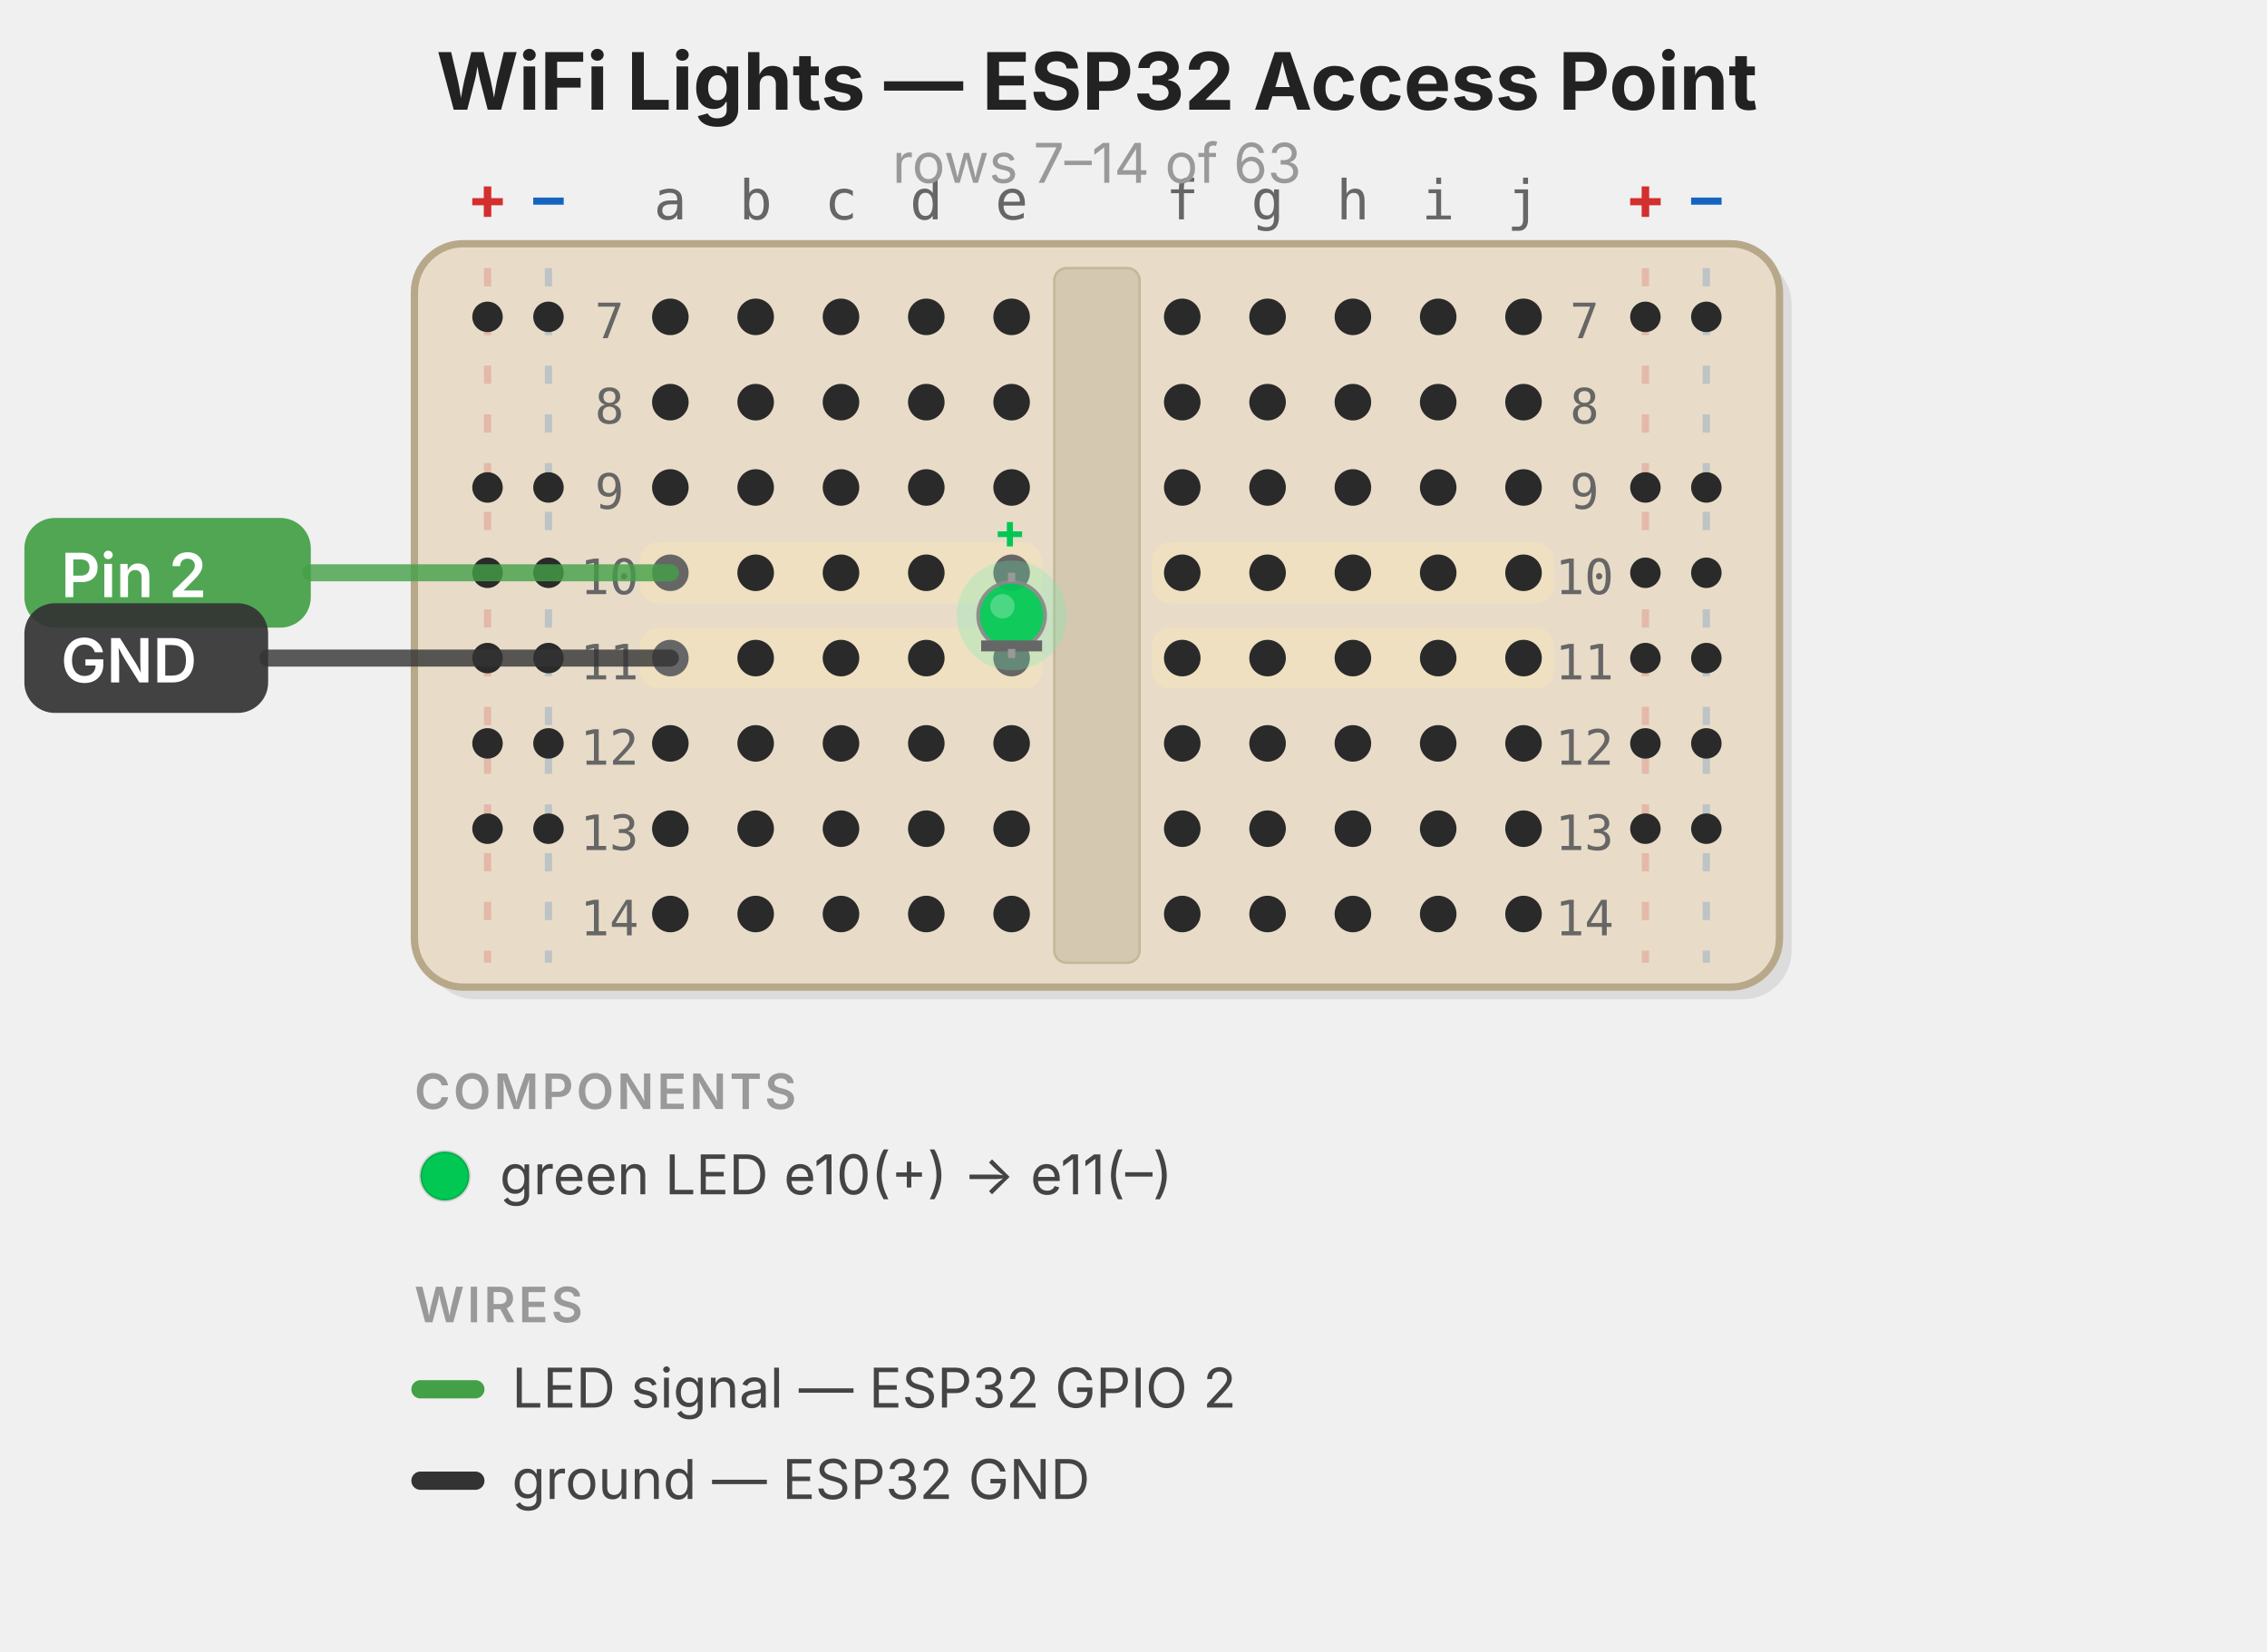
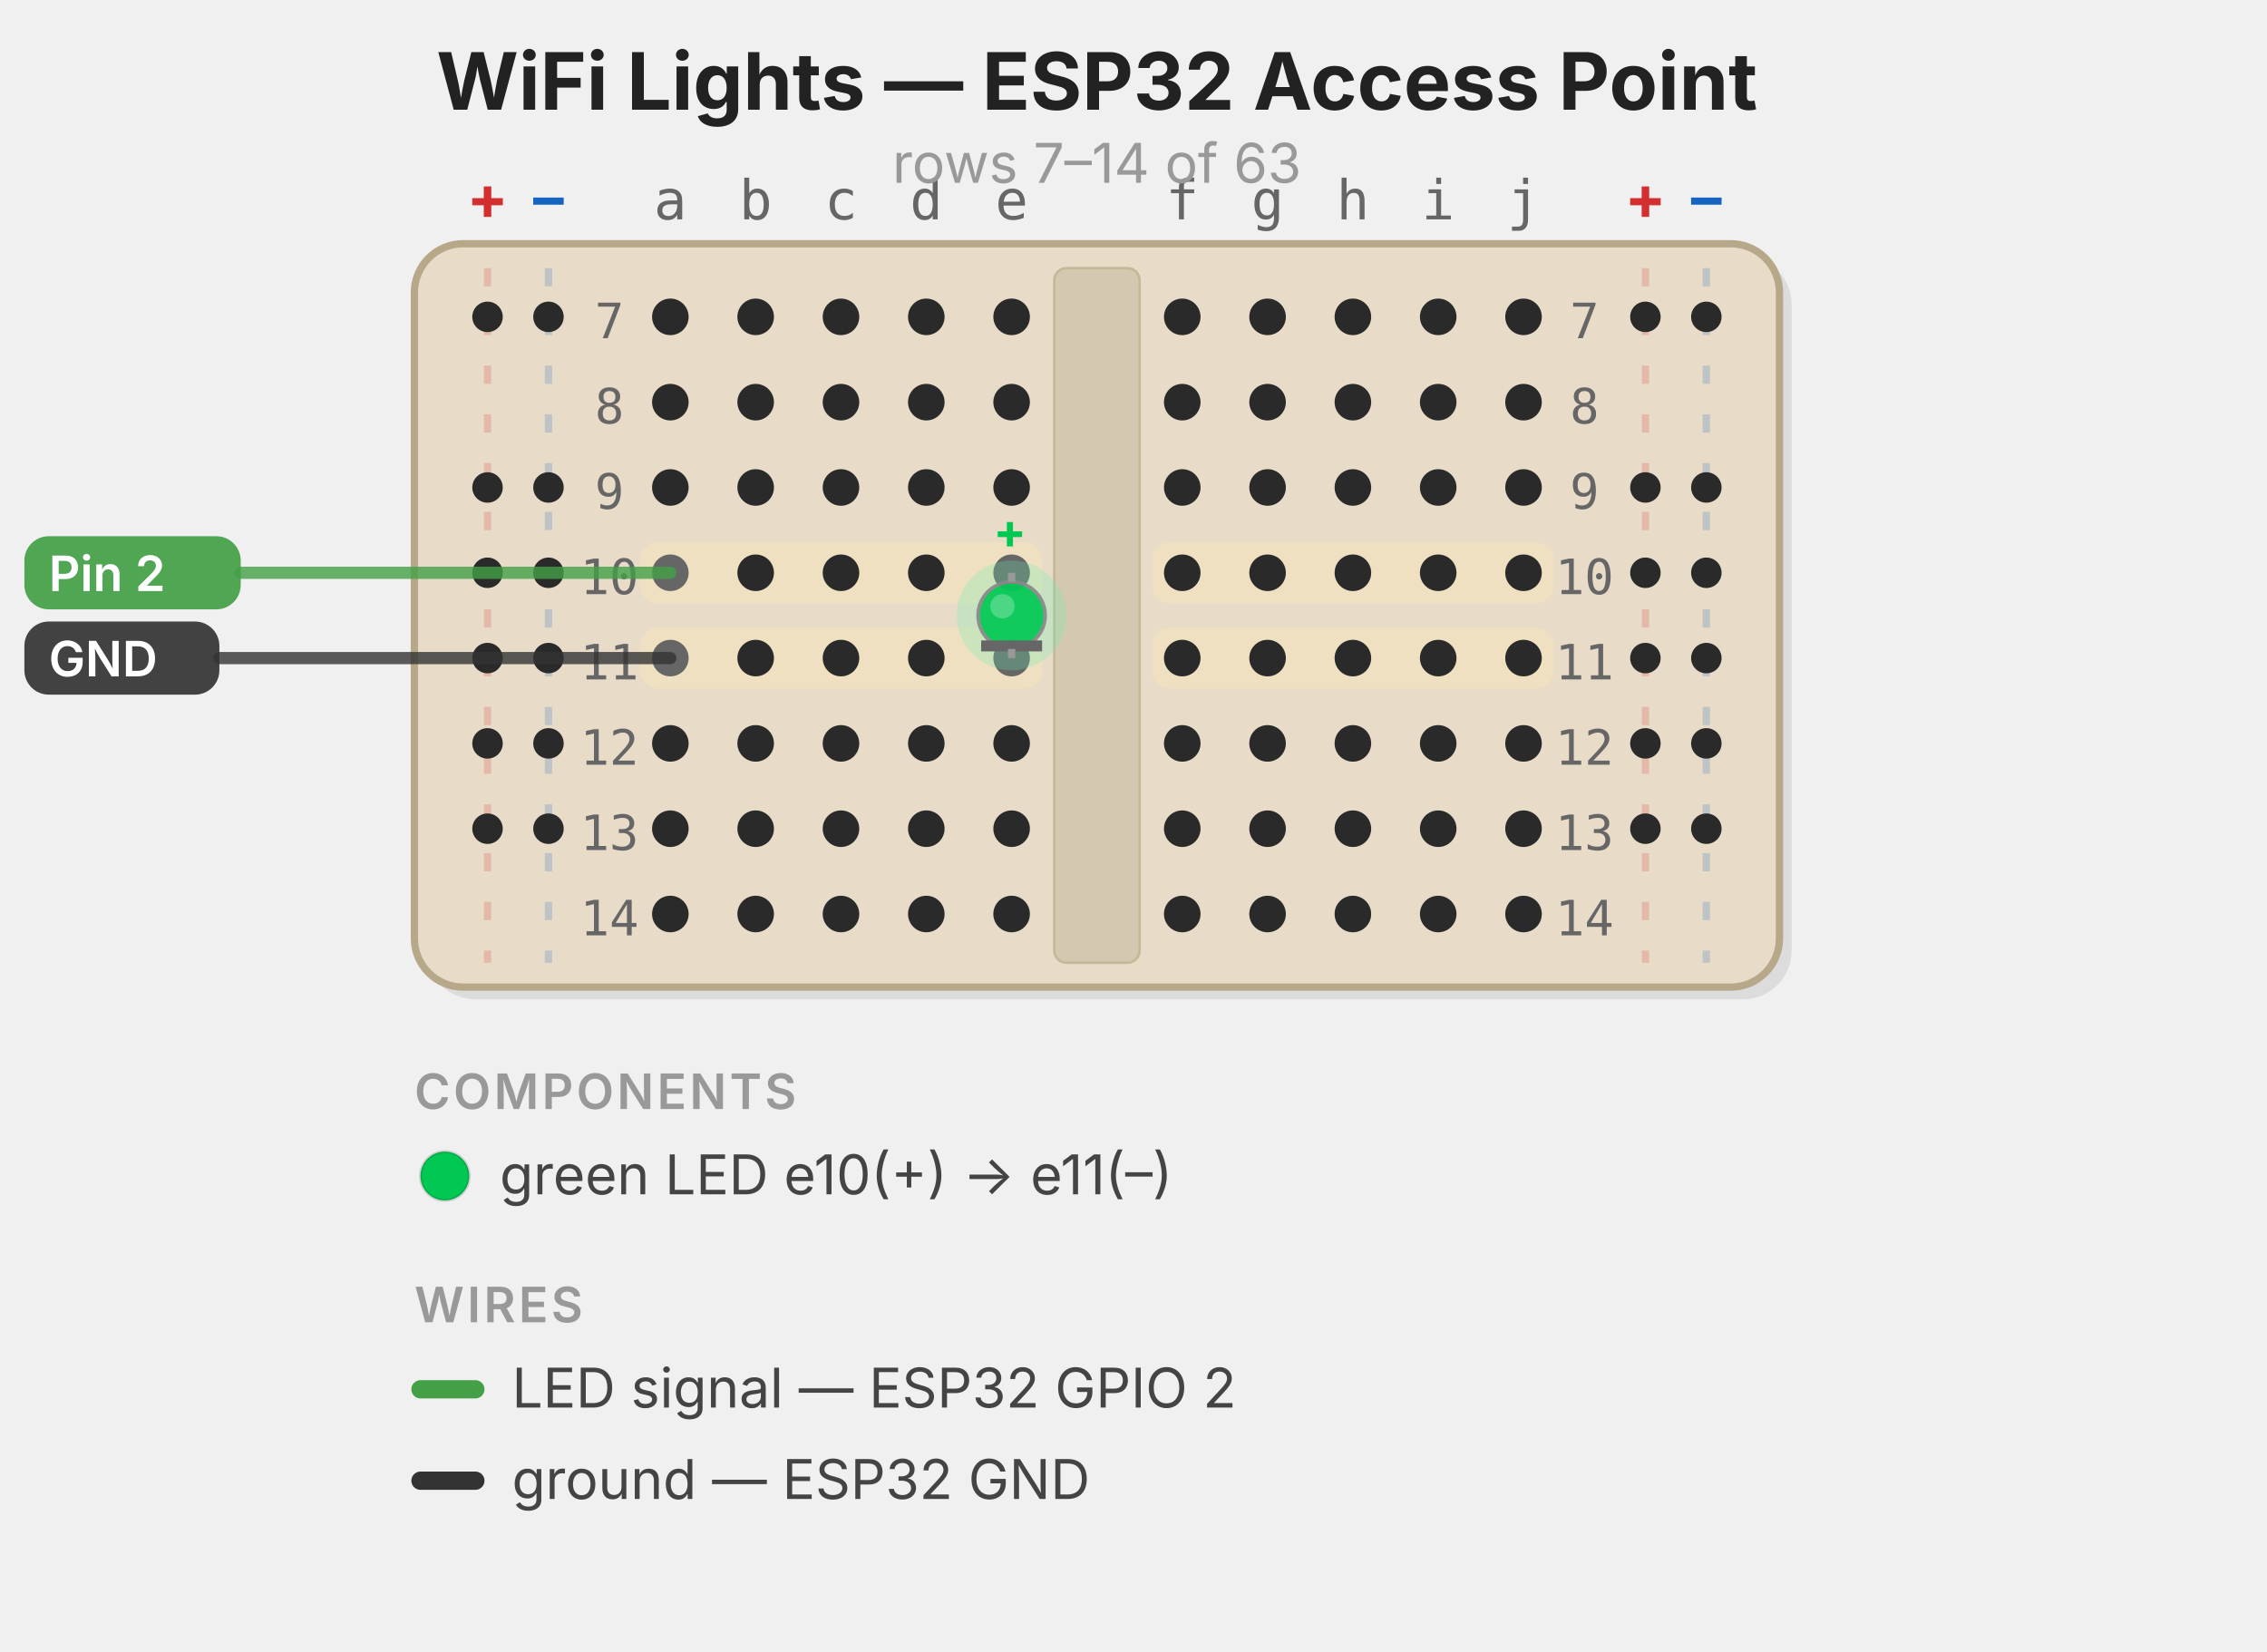
<svg xmlns="http://www.w3.org/2000/svg" viewBox="0 0 372 271" width="372" height="271" style="background:#fff">
  <rect x="70.0" y="42.0" width="224.0" height="122.0" rx="8" fill="#00000015" />
  <rect x="68.0" y="40.0" width="224.0" height="122.0" rx="8" fill="#e8dcc8" stroke="#b8a88a" stroke-width="1.2" />
  <rect x="173.0" y="44.0" width="14.0" height="114.0" rx="2" fill="#d4c8b0" stroke="#c4b898" stroke-width="0.4" />
  <line x1="80.0" y1="44.0" x2="80.0" y2="158.0" stroke="#d32f2f" stroke-width="1.2" opacity="0.2" stroke-dasharray="3,5" />
  <line x1="90.0" y1="44.0" x2="90.0" y2="158.0" stroke="#1565c0" stroke-width="1.2" opacity="0.2" stroke-dasharray="3,5" />
  <line x1="270.0" y1="44.0" x2="270.0" y2="158.0" stroke="#d32f2f" stroke-width="1.2" opacity="0.2" stroke-dasharray="3,5" />
  <line x1="280.0" y1="44.0" x2="280.0" y2="158.0" stroke="#1565c0" stroke-width="1.2" opacity="0.2" stroke-dasharray="3,5" />
  <rect x="105.0" y="89.0" width="66.0" height="10.0" rx="3" fill="#ffeaa7" opacity="0.25" />
  <rect x="189.0" y="89.0" width="66.0" height="10.0" rx="3" fill="#ffeaa7" opacity="0.25" />
  <rect x="105.0" y="103.0" width="66.0" height="10.0" rx="3" fill="#ffeaa7" opacity="0.25" />
  <rect x="189.0" y="103.0" width="66.0" height="10.0" rx="3" fill="#ffeaa7" opacity="0.25" />
  <circle cx="110.0" cy="52.0" r="3.0" fill="#2a2a2a" />
  <circle cx="110.0" cy="66.0" r="3.0" fill="#2a2a2a" />
  <circle cx="110.0" cy="80.0" r="3.0" fill="#2a2a2a" />
  <circle cx="110.0" cy="94.0" r="3.0" fill="#666" />
  <circle cx="110.0" cy="108.0" r="3.0" fill="#666" />
  <circle cx="110.0" cy="122.0" r="3.0" fill="#2a2a2a" />
  <circle cx="110.0" cy="136.0" r="3.0" fill="#2a2a2a" />
  <circle cx="110.0" cy="150.0" r="3.0" fill="#2a2a2a" />
  <circle cx="124.0" cy="52.0" r="3.0" fill="#2a2a2a" />
  <circle cx="124.0" cy="66.0" r="3.0" fill="#2a2a2a" />
  <circle cx="124.0" cy="80.0" r="3.0" fill="#2a2a2a" />
  <circle cx="124.0" cy="94.0" r="3.0" fill="#2a2a2a" />
  <circle cx="124.0" cy="108.0" r="3.0" fill="#2a2a2a" />
  <circle cx="124.0" cy="122.0" r="3.0" fill="#2a2a2a" />
  <circle cx="124.0" cy="136.0" r="3.0" fill="#2a2a2a" />
  <circle cx="124.0" cy="150.0" r="3.0" fill="#2a2a2a" />
  <circle cx="138.0" cy="52.0" r="3.0" fill="#2a2a2a" />
  <circle cx="138.0" cy="66.0" r="3.0" fill="#2a2a2a" />
  <circle cx="138.0" cy="80.0" r="3.0" fill="#2a2a2a" />
  <circle cx="138.0" cy="94.0" r="3.0" fill="#2a2a2a" />
  <circle cx="138.0" cy="108.0" r="3.0" fill="#2a2a2a" />
  <circle cx="138.0" cy="122.0" r="3.0" fill="#2a2a2a" />
  <circle cx="138.0" cy="136.0" r="3.0" fill="#2a2a2a" />
  <circle cx="138.0" cy="150.0" r="3.0" fill="#2a2a2a" />
  <circle cx="152.0" cy="52.0" r="3.0" fill="#2a2a2a" />
  <circle cx="152.0" cy="66.0" r="3.0" fill="#2a2a2a" />
  <circle cx="152.0" cy="80.0" r="3.0" fill="#2a2a2a" />
  <circle cx="152.0" cy="94.0" r="3.0" fill="#2a2a2a" />
  <circle cx="152.0" cy="108.0" r="3.0" fill="#2a2a2a" />
  <circle cx="152.0" cy="122.0" r="3.0" fill="#2a2a2a" />
  <circle cx="152.0" cy="136.0" r="3.0" fill="#2a2a2a" />
  <circle cx="152.0" cy="150.0" r="3.0" fill="#2a2a2a" />
  <circle cx="166.0" cy="52.0" r="3.0" fill="#2a2a2a" />
  <circle cx="166.0" cy="66.0" r="3.0" fill="#2a2a2a" />
  <circle cx="166.0" cy="80.0" r="3.0" fill="#2a2a2a" />
  <circle cx="166.0" cy="94.0" r="3.0" fill="#666" />
  <circle cx="166.0" cy="108.0" r="3.0" fill="#666" />
  <circle cx="166.0" cy="122.0" r="3.0" fill="#2a2a2a" />
  <circle cx="166.0" cy="136.0" r="3.0" fill="#2a2a2a" />
  <circle cx="166.0" cy="150.0" r="3.0" fill="#2a2a2a" />
  <circle cx="194.0" cy="52.0" r="3.0" fill="#2a2a2a" />
  <circle cx="194.0" cy="66.0" r="3.0" fill="#2a2a2a" />
  <circle cx="194.0" cy="80.0" r="3.0" fill="#2a2a2a" />
  <circle cx="194.0" cy="94.0" r="3.0" fill="#2a2a2a" />
  <circle cx="194.0" cy="108.0" r="3.0" fill="#2a2a2a" />
  <circle cx="194.0" cy="122.0" r="3.0" fill="#2a2a2a" />
  <circle cx="194.0" cy="136.0" r="3.0" fill="#2a2a2a" />
  <circle cx="194.0" cy="150.0" r="3.0" fill="#2a2a2a" />
  <circle cx="208.0" cy="52.0" r="3.0" fill="#2a2a2a" />
  <circle cx="208.0" cy="66.0" r="3.0" fill="#2a2a2a" />
  <circle cx="208.0" cy="80.0" r="3.0" fill="#2a2a2a" />
  <circle cx="208.0" cy="94.0" r="3.0" fill="#2a2a2a" />
  <circle cx="208.0" cy="108.0" r="3.0" fill="#2a2a2a" />
  <circle cx="208.0" cy="122.0" r="3.0" fill="#2a2a2a" />
  <circle cx="208.0" cy="136.0" r="3.0" fill="#2a2a2a" />
  <circle cx="208.0" cy="150.0" r="3.0" fill="#2a2a2a" />
  <circle cx="222.0" cy="52.0" r="3.0" fill="#2a2a2a" />
  <circle cx="222.0" cy="66.0" r="3.0" fill="#2a2a2a" />
  <circle cx="222.0" cy="80.0" r="3.0" fill="#2a2a2a" />
  <circle cx="222.0" cy="94.0" r="3.0" fill="#2a2a2a" />
  <circle cx="222.0" cy="108.0" r="3.0" fill="#2a2a2a" />
  <circle cx="222.0" cy="122.0" r="3.0" fill="#2a2a2a" />
  <circle cx="222.0" cy="136.0" r="3.0" fill="#2a2a2a" />
  <circle cx="222.0" cy="150.0" r="3.0" fill="#2a2a2a" />
  <circle cx="236.0" cy="52.0" r="3.0" fill="#2a2a2a" />
  <circle cx="236.0" cy="66.0" r="3.0" fill="#2a2a2a" />
  <circle cx="236.0" cy="80.0" r="3.0" fill="#2a2a2a" />
  <circle cx="236.0" cy="94.0" r="3.0" fill="#2a2a2a" />
  <circle cx="236.0" cy="108.0" r="3.0" fill="#2a2a2a" />
  <circle cx="236.0" cy="122.0" r="3.0" fill="#2a2a2a" />
  <circle cx="236.0" cy="136.0" r="3.0" fill="#2a2a2a" />
  <circle cx="236.0" cy="150.0" r="3.0" fill="#2a2a2a" />
  <circle cx="250.0" cy="52.0" r="3.0" fill="#2a2a2a" />
  <circle cx="250.0" cy="66.0" r="3.0" fill="#2a2a2a" />
  <circle cx="250.0" cy="80.0" r="3.0" fill="#2a2a2a" />
  <circle cx="250.0" cy="94.0" r="3.0" fill="#2a2a2a" />
  <circle cx="250.0" cy="108.0" r="3.0" fill="#2a2a2a" />
  <circle cx="250.0" cy="122.0" r="3.0" fill="#2a2a2a" />
  <circle cx="250.0" cy="136.0" r="3.0" fill="#2a2a2a" />
  <circle cx="250.0" cy="150.0" r="3.0" fill="#2a2a2a" />
  <circle cx="80.0" cy="52.0" r="2.5" fill="#2a2a2a" />
  <circle cx="80.0" cy="80.0" r="2.5" fill="#2a2a2a" />
  <circle cx="80.0" cy="94.0" r="2.5" fill="#2a2a2a" />
  <circle cx="80.0" cy="108.0" r="2.5" fill="#2a2a2a" />
  <circle cx="80.0" cy="122.0" r="2.5" fill="#2a2a2a" />
  <circle cx="80.0" cy="136.0" r="2.5" fill="#2a2a2a" />
  <circle cx="90.0" cy="52.0" r="2.5" fill="#2a2a2a" />
  <circle cx="90.0" cy="80.0" r="2.5" fill="#2a2a2a" />
  <circle cx="90.0" cy="94.0" r="2.5" fill="#2a2a2a" />
  <circle cx="90.0" cy="108.0" r="2.5" fill="#2a2a2a" />
  <circle cx="90.0" cy="122.0" r="2.5" fill="#2a2a2a" />
  <circle cx="90.0" cy="136.0" r="2.5" fill="#2a2a2a" />
  <circle cx="270.0" cy="52.0" r="2.5" fill="#2a2a2a" />
  <circle cx="270.0" cy="80.0" r="2.5" fill="#2a2a2a" />
  <circle cx="270.0" cy="94.0" r="2.5" fill="#2a2a2a" />
  <circle cx="270.0" cy="108.0" r="2.5" fill="#2a2a2a" />
  <circle cx="270.0" cy="122.0" r="2.5" fill="#2a2a2a" />
  <circle cx="270.0" cy="136.0" r="2.5" fill="#2a2a2a" />
  <circle cx="280.0" cy="52.0" r="2.5" fill="#2a2a2a" />
  <circle cx="280.0" cy="80.0" r="2.5" fill="#2a2a2a" />
  <circle cx="280.0" cy="94.0" r="2.5" fill="#2a2a2a" />
  <circle cx="280.0" cy="108.0" r="2.5" fill="#2a2a2a" />
  <circle cx="280.0" cy="122.0" r="2.5" fill="#2a2a2a" />
  <circle cx="280.0" cy="136.0" r="2.5" fill="#2a2a2a" />
  <text x="110.0" y="36.0" font-size="9" fill="#666" text-anchor="middle" font-family="'SF Mono', 'Cascadia Code', 'Fira Code', monospace">a</text>
  <text x="124.0" y="36.0" font-size="9" fill="#666" text-anchor="middle" font-family="'SF Mono', 'Cascadia Code', 'Fira Code', monospace">b</text>
  <text x="138.0" y="36.0" font-size="9" fill="#666" text-anchor="middle" font-family="'SF Mono', 'Cascadia Code', 'Fira Code', monospace">c</text>
  <text x="152.0" y="36.0" font-size="9" fill="#666" text-anchor="middle" font-family="'SF Mono', 'Cascadia Code', 'Fira Code', monospace">d</text>
  <text x="166.0" y="36.0" font-size="9" fill="#666" text-anchor="middle" font-family="'SF Mono', 'Cascadia Code', 'Fira Code', monospace">e</text>
  <text x="194.0" y="36.0" font-size="9" fill="#666" text-anchor="middle" font-family="'SF Mono', 'Cascadia Code', 'Fira Code', monospace">f</text>
  <text x="208.0" y="36.0" font-size="9" fill="#666" text-anchor="middle" font-family="'SF Mono', 'Cascadia Code', 'Fira Code', monospace">g</text>
  <text x="222.0" y="36.0" font-size="9" fill="#666" text-anchor="middle" font-family="'SF Mono', 'Cascadia Code', 'Fira Code', monospace">h</text>
  <text x="236.0" y="36.0" font-size="9" fill="#666" text-anchor="middle" font-family="'SF Mono', 'Cascadia Code', 'Fira Code', monospace">i</text>
  <text x="250.0" y="36.0" font-size="9" fill="#666" text-anchor="middle" font-family="'SF Mono', 'Cascadia Code', 'Fira Code', monospace">j</text>
  <text x="80.0" y="36.0" font-size="10" fill="#d32f2f" font-weight="bold" text-anchor="middle" font-family="system-ui, -apple-system, 'Segoe UI', sans-serif">+</text>
  <text x="90.0" y="36.0" font-size="10" fill="#1565c0" font-weight="bold" text-anchor="middle" font-family="system-ui, -apple-system, 'Segoe UI', sans-serif">–</text>
  <text x="270.0" y="36.0" font-size="10" fill="#d32f2f" font-weight="bold" text-anchor="middle" font-family="system-ui, -apple-system, 'Segoe UI', sans-serif">+</text>
  <text x="280.0" y="36.0" font-size="10" fill="#1565c0" font-weight="bold" text-anchor="middle" font-family="system-ui, -apple-system, 'Segoe UI', sans-serif">–</text>
  <text x="100.0" y="55.5" font-size="8" fill="#666" text-anchor="middle" font-family="'SF Mono', 'Cascadia Code', 'Fira Code', monospace">7</text>
  <text x="260.0" y="55.5" font-size="8" fill="#666" text-anchor="middle" font-family="'SF Mono', 'Cascadia Code', 'Fira Code', monospace">7</text>
  <text x="100.0" y="69.5" font-size="8" fill="#666" text-anchor="middle" font-family="'SF Mono', 'Cascadia Code', 'Fira Code', monospace">8</text>
  <text x="260.0" y="69.5" font-size="8" fill="#666" text-anchor="middle" font-family="'SF Mono', 'Cascadia Code', 'Fira Code', monospace">8</text>
  <text x="100.0" y="83.5" font-size="8" fill="#666" text-anchor="middle" font-family="'SF Mono', 'Cascadia Code', 'Fira Code', monospace">9</text>
  <text x="260.0" y="83.5" font-size="8" fill="#666" text-anchor="middle" font-family="'SF Mono', 'Cascadia Code', 'Fira Code', monospace">9</text>
  <text x="100.0" y="97.5" font-size="8" fill="#666" text-anchor="middle" font-family="'SF Mono', 'Cascadia Code', 'Fira Code', monospace">10</text>
  <text x="260.0" y="97.5" font-size="8" fill="#666" text-anchor="middle" font-family="'SF Mono', 'Cascadia Code', 'Fira Code', monospace">10</text>
  <text x="100.0" y="111.5" font-size="8" fill="#666" text-anchor="middle" font-family="'SF Mono', 'Cascadia Code', 'Fira Code', monospace">11</text>
  <text x="260.0" y="111.5" font-size="8" fill="#666" text-anchor="middle" font-family="'SF Mono', 'Cascadia Code', 'Fira Code', monospace">11</text>
  <text x="100.0" y="125.5" font-size="8" fill="#666" text-anchor="middle" font-family="'SF Mono', 'Cascadia Code', 'Fira Code', monospace">12</text>
  <text x="260.0" y="125.5" font-size="8" fill="#666" text-anchor="middle" font-family="'SF Mono', 'Cascadia Code', 'Fira Code', monospace">12</text>
  <text x="100.0" y="139.5" font-size="8" fill="#666" text-anchor="middle" font-family="'SF Mono', 'Cascadia Code', 'Fira Code', monospace">13</text>
  <text x="260.0" y="139.5" font-size="8" fill="#666" text-anchor="middle" font-family="'SF Mono', 'Cascadia Code', 'Fira Code', monospace">13</text>
  <text x="100.0" y="153.5" font-size="8" fill="#666" text-anchor="middle" font-family="'SF Mono', 'Cascadia Code', 'Fira Code', monospace">14</text>
  <text x="260.0" y="153.5" font-size="8" fill="#666" text-anchor="middle" font-family="'SF Mono', 'Cascadia Code', 'Fira Code', monospace">14</text>
  <circle cx="166.0" cy="101.0" r="9.0" fill="#69f0ae" opacity="0.25" />
  <circle cx="166.0" cy="101.0" r="5.5" fill="#00c853" stroke="#888" stroke-width="0.6" opacity="0.92" />
  <circle cx="164.5" cy="99.5" r="2.0" fill="white" opacity="0.25" />
  <line x1="171.0" y1="106.0" x2="161.0" y2="106.0" stroke="#666" stroke-width="1.8" />
  <text x="163.0" y="90.0" font-size="8" fill="#00c853" font-weight="bold" font-family="system-ui, -apple-system, 'Segoe UI', sans-serif">+</text>
  <line x1="166.0" y1="94.0" x2="166.0" y2="95.5" stroke="#999" stroke-width="1.2" />
  <line x1="166.0" y1="106.5" x2="166.0" y2="108.0" stroke="#999" stroke-width="1.2" />
-   <line x1="51.0" y1="94.0" x2="110.0" y2="94.0" stroke="#43a047" stroke-width="2.8" stroke-linecap="round" opacity="0.8" />
-   <rect x="4.0" y="85.0" width="47.0" height="18.0" rx="5" fill="#43a047" opacity="0.92" />
-   <text x="10.0" y="98.0" font-size="10" fill="white" font-weight="600" font-family="system-ui, -apple-system, 'Segoe UI', sans-serif">Pin 2</text>
-   <line x1="44.0" y1="108.0" x2="110.0" y2="108.0" stroke="#333333" stroke-width="2.8" stroke-linecap="round" opacity="0.8" />
-   <rect x="4.0" y="99.0" width="40.0" height="18.0" rx="5" fill="#333333" opacity="0.92" />
-   <text x="10.0" y="112.0" font-size="10" fill="white" font-weight="600" font-family="system-ui, -apple-system, 'Segoe UI', sans-serif">GND</text>
+   <line x1="39.5" y1="94.0" x2="110.0" y2="94.0" stroke="#43a047" stroke-width="2" stroke-linecap="round" opacity="0.8" />
+   <rect x="4.0" y="88.0" width="35.5" height="12.0" rx="4" fill="#43a047" opacity="0.92" />
+   <text x="8.0" y="97.0" font-size="8" fill="white" font-weight="600" font-family="system-ui, -apple-system, 'Segoe UI', sans-serif">Pin 2</text>
+   <line x1="36.0" y1="108.0" x2="110.0" y2="108.0" stroke="#333333" stroke-width="2" stroke-linecap="round" opacity="0.8" />
+   <rect x="4.0" y="102.0" width="32.0" height="12.0" rx="4" fill="#333333" opacity="0.92" />
+   <text x="8.0" y="111.0" font-size="8" fill="white" font-weight="600" font-family="system-ui, -apple-system, 'Segoe UI', sans-serif">GND</text>
  <text x="68.0" y="182.0" font-size="8" fill="#999" font-weight="600" letter-spacing="0.5" font-family="system-ui, -apple-system, 'Segoe UI', sans-serif">COMPONENTS</text>
  <circle cx="73.0" cy="193.0" r="4.0" fill="#00c853" stroke="#0002" stroke-width="0.5" />
  <text x="82.0" y="196.0" font-size="9" fill="#444" font-family="system-ui, -apple-system, 'Segoe UI', sans-serif">green LED  e10(+) → e11(–)</text>
  <text x="68.0" y="217.0" font-size="8" fill="#999" font-weight="600" letter-spacing="0.5" font-family="system-ui, -apple-system, 'Segoe UI', sans-serif">WIRES</text>
  <line x1="69.0" y1="228.0" x2="78.0" y2="228.0" stroke="#43a047" stroke-width="3" stroke-linecap="round" />
  <text x="84.0" y="231.0" font-size="9" fill="#444" font-family="system-ui, -apple-system, 'Segoe UI', sans-serif">LED signal — ESP32 GPIO 2</text>
  <line x1="69.0" y1="243.0" x2="78.0" y2="243.0" stroke="#333333" stroke-width="3" stroke-linecap="round" />
  <text x="84.0" y="246.0" font-size="9" fill="#444" font-family="system-ui, -apple-system, 'Segoe UI', sans-serif">ground — ESP32 GND</text>
  <text x="180.0" y="18.0" font-size="13" fill="#222" font-weight="700" text-anchor="middle" font-family="system-ui, -apple-system, 'Segoe UI', sans-serif">WiFi Lights — ESP32 Access Point</text>
  <text x="180.0" y="30.0" font-size="9" fill="#999" text-anchor="middle" font-family="system-ui, -apple-system, 'Segoe UI', sans-serif">rows 7–14 of 63</text>
</svg>
